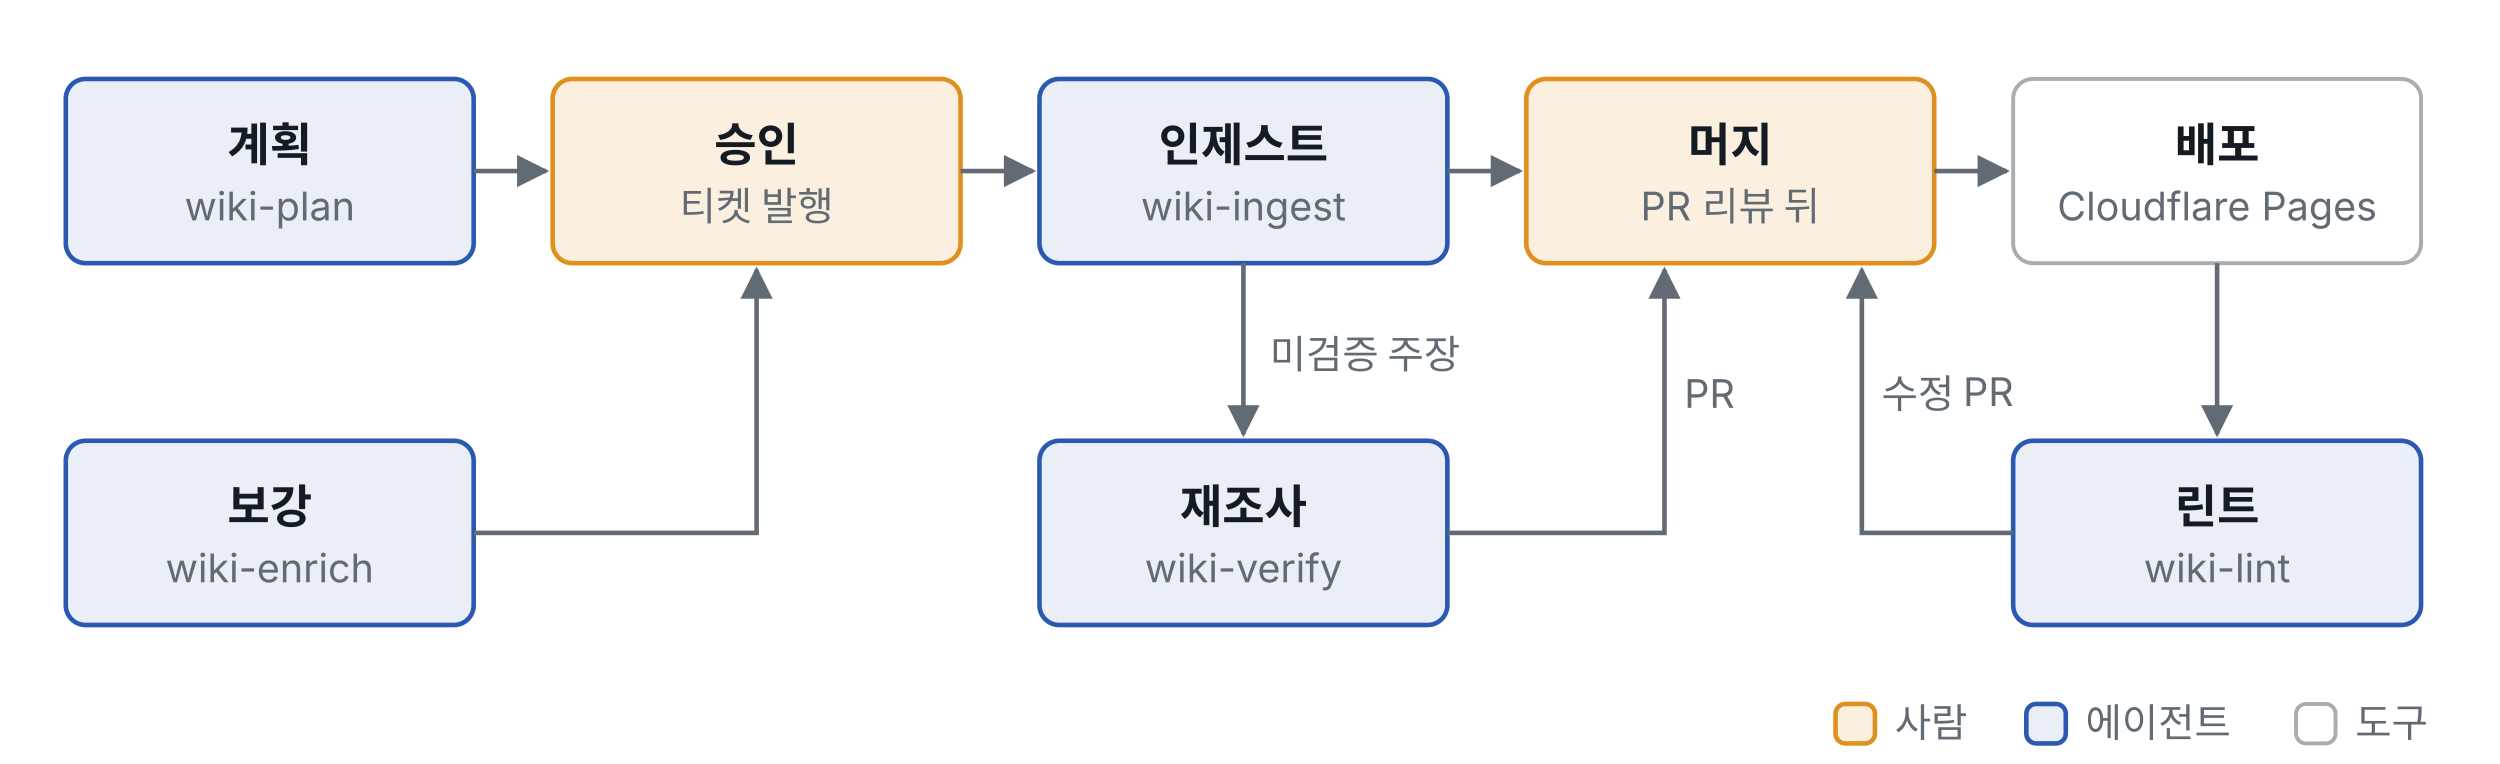
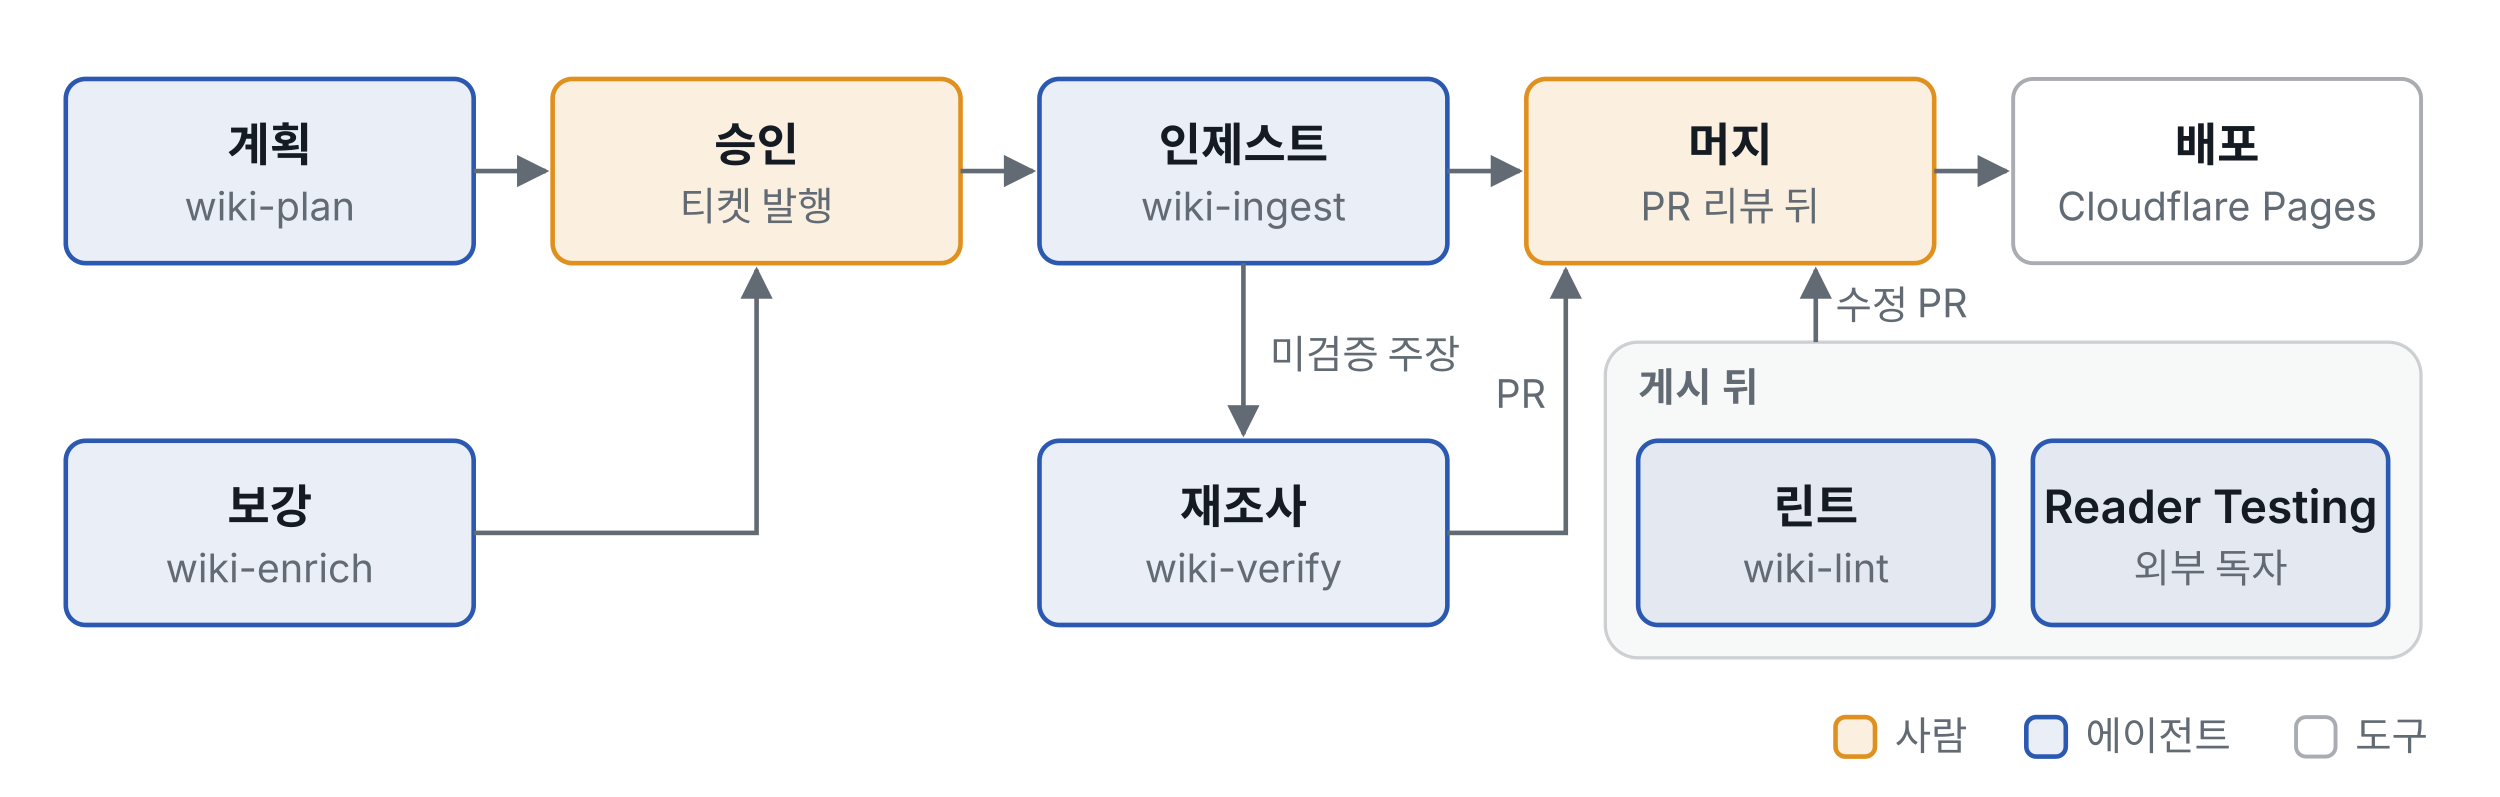
- <svg xmlns="http://www.w3.org/2000/svg" viewBox="0 0 760 232" width="760" height="232" style="font-family:-apple-system,BlinkMacSystemFont,'Segoe UI','Apple SD Gothic Neo','Noto Sans KR','Malgun Gothic',sans-serif" role="img" aria-labelledby="aw-pipeline-title aw-pipeline-desc">
+ <svg xmlns="http://www.w3.org/2000/svg" viewBox="0 0 760 242" width="760" height="242" style="font-family:-apple-system,BlinkMacSystemFont,'Segoe UI','Apple SD Gothic Neo','Noto Sans KR','Malgun Gothic',sans-serif" role="img" aria-labelledby="aw-pipeline-title aw-pipeline-desc">
  <style>.aw-t{fill:#151b23;font-size:14px;font-weight:600}.aw-s{fill:#626a73;font-size:12px}.aw-l{fill:#626a73;font-size:12px}.aw-z{fill:#626a73;font-size:12px;font-weight:600;letter-spacing:.02em}.aw-box{fill:none;stroke:#626a73;stroke-opacity:.55;stroke-width:1.2}.aw-agt{fill:#2b58b1;fill-opacity:.1;stroke:#2b58b1;stroke-width:1.4}.aw-hum{fill:#e0901f;fill-opacity:.14;stroke:#e0901f;stroke-width:1.4}.aw-doc{fill:none;stroke:#626a73;stroke-width:1.2;stroke-dasharray:4 3}.aw-ln{fill:none;stroke:#626a73;stroke-width:1.4}.aw-dash{fill:none;stroke:#626a73;stroke-width:1.4;stroke-dasharray:5 4}.aw-ah{fill:#626a73}.aw-rule{stroke:#626a73;stroke-opacity:.25;stroke-width:1}.aw-i{fill:#2f363f;font-size:13px}.aw-frame{fill:#626a73;fill-opacity:.05;stroke:#626a73;stroke-opacity:.3;stroke-width:1}.aw-k{fill:#151b23;font-size:15px;font-weight:700}</style>
  <defs>
    <marker id="aw-pipeline-ah" viewBox="0 0 10 10" refX="9" refY="5" markerWidth="7" markerHeight="7" orient="auto-start-reverse">
      <path class="aw-ah" d="M0,0 L10,5 L0,10 z" />
    </marker>
  </defs>
  <rect class="aw-agt" x="20" y="24" width="124" height="56" rx="6" />
  <text class="aw-t" x="82" y="49" text-anchor="middle">계획</text>
  <text class="aw-s" x="82" y="67" text-anchor="middle">wiki-plan</text>
  <rect class="aw-hum" x="168" y="24" width="124" height="56" rx="6" />
  <text class="aw-t" x="230" y="49" text-anchor="middle">승인</text>
  <text class="aw-s" x="230" y="67" text-anchor="middle">티켓 발행</text>
  <rect class="aw-agt" x="316" y="24" width="124" height="56" rx="6" />
  <text class="aw-t" x="378" y="49" text-anchor="middle">인제스트</text>
  <text class="aw-s" x="378" y="67" text-anchor="middle">wiki-ingest</text>
  <rect class="aw-hum" x="464" y="24" width="124" height="56" rx="6" />
  <text class="aw-t" x="526" y="49" text-anchor="middle">머지</text>
  <text class="aw-s" x="526" y="67" text-anchor="middle">PR 리뷰 뒤</text>
  <rect class="aw-box" x="612" y="24" width="124" height="56" rx="6" />
  <text class="aw-t" x="674" y="49" text-anchor="middle">배포</text>
  <text class="aw-s" x="674" y="67" text-anchor="middle">Cloudflare Pages</text>
  <path class="aw-ln" d="M144,52 H166" marker-end="url(#aw-pipeline-ah)" />
  <path class="aw-ln" d="M292,52 H314" marker-end="url(#aw-pipeline-ah)" />
  <path class="aw-ln" d="M440,52 H462" marker-end="url(#aw-pipeline-ah)" />
  <path class="aw-ln" d="M588,52 H610" marker-end="url(#aw-pipeline-ah)" />
  <rect class="aw-agt" x="20" y="134" width="124" height="56" rx="6" />
  <text class="aw-t" x="82" y="159" text-anchor="middle">보강</text>
  <text class="aw-s" x="82" y="177" text-anchor="middle">wiki-enrich</text>
  <path class="aw-ln" d="M144,162 H230 V82" marker-end="url(#aw-pipeline-ah)" />
  <path class="aw-ln" d="M378,80 V132" marker-end="url(#aw-pipeline-ah)" />
  <text class="aw-l" x="386" y="112" text-anchor="start">미검증 주장</text>
  <rect class="aw-agt" x="316" y="134" width="124" height="56" rx="6" />
  <text class="aw-t" x="378" y="159" text-anchor="middle">재조사</text>
  <text class="aw-s" x="378" y="177" text-anchor="middle">wiki-verify</text>
-   <path class="aw-ln" d="M440,162 H506 V82" marker-end="url(#aw-pipeline-ah)" />
-   <text class="aw-l" x="512" y="124" text-anchor="start">PR</text>
-   <path class="aw-ln" d="M674,80 V132" marker-end="url(#aw-pipeline-ah)" />
-   <rect class="aw-agt" x="612" y="134" width="124" height="56" rx="6" />
-   <text class="aw-t" x="674" y="159" text-anchor="middle">린트</text>
-   <text class="aw-s" x="674" y="177" text-anchor="middle">wiki-lint</text>
-   <path class="aw-ln" d="M612,162 H566 V82" marker-end="url(#aw-pipeline-ah)" />
-   <text class="aw-l" x="572" y="124" text-anchor="start">수정 PR</text>
-   <rect class="aw-hum" x="558" y="214" width="12" height="12" rx="3" />
-   <text class="aw-l" x="576" y="224" text-anchor="start">사람</text>
-   <rect class="aw-agt" x="616" y="214" width="12" height="12" rx="3" />
-   <text class="aw-l" x="634" y="224" text-anchor="start">에이전트</text>
-   <rect class="aw-box" x="698" y="214" width="12" height="12" rx="3" />
-   <text class="aw-l" x="716" y="224" text-anchor="start">도구</text>
+   <path class="aw-ln" d="M440,162 H476 V82" marker-end="url(#aw-pipeline-ah)" />
+   <text class="aw-l" x="470" y="124" text-anchor="end">PR</text>
+   <rect class="aw-frame" x="488" y="104" width="248" height="96" rx="10" />
+   <text class="aw-z" x="498" y="122" text-anchor="start">게시 뒤</text>
+   <rect class="aw-agt" x="498" y="134" width="108" height="56" rx="6" />
+   <text class="aw-t" x="552" y="159" text-anchor="middle">린트</text>
+   <text class="aw-s" x="552" y="177" text-anchor="middle">wiki-lint</text>
+   <rect class="aw-agt" x="618" y="134" width="108" height="56" rx="6" />
+   <text class="aw-t" x="672" y="159" text-anchor="middle">Reader Testing</text>
+   <text class="aw-s" x="672" y="177" text-anchor="middle">외부 독자</text>
+   <path class="aw-ln" d="M552,104 V82" marker-end="url(#aw-pipeline-ah)" />
+   <text class="aw-l" x="558" y="97" text-anchor="start">수정 PR</text>
+   <rect class="aw-hum" x="558" y="218" width="12" height="12" rx="3" />
+   <text class="aw-l" x="576" y="228" text-anchor="start">사람</text>
+   <rect class="aw-agt" x="616" y="218" width="12" height="12" rx="3" />
+   <text class="aw-l" x="634" y="228" text-anchor="start">에이전트</text>
+   <rect class="aw-box" x="698" y="218" width="12" height="12" rx="3" />
+   <text class="aw-l" x="716" y="228" text-anchor="start">도구</text>
</svg>
